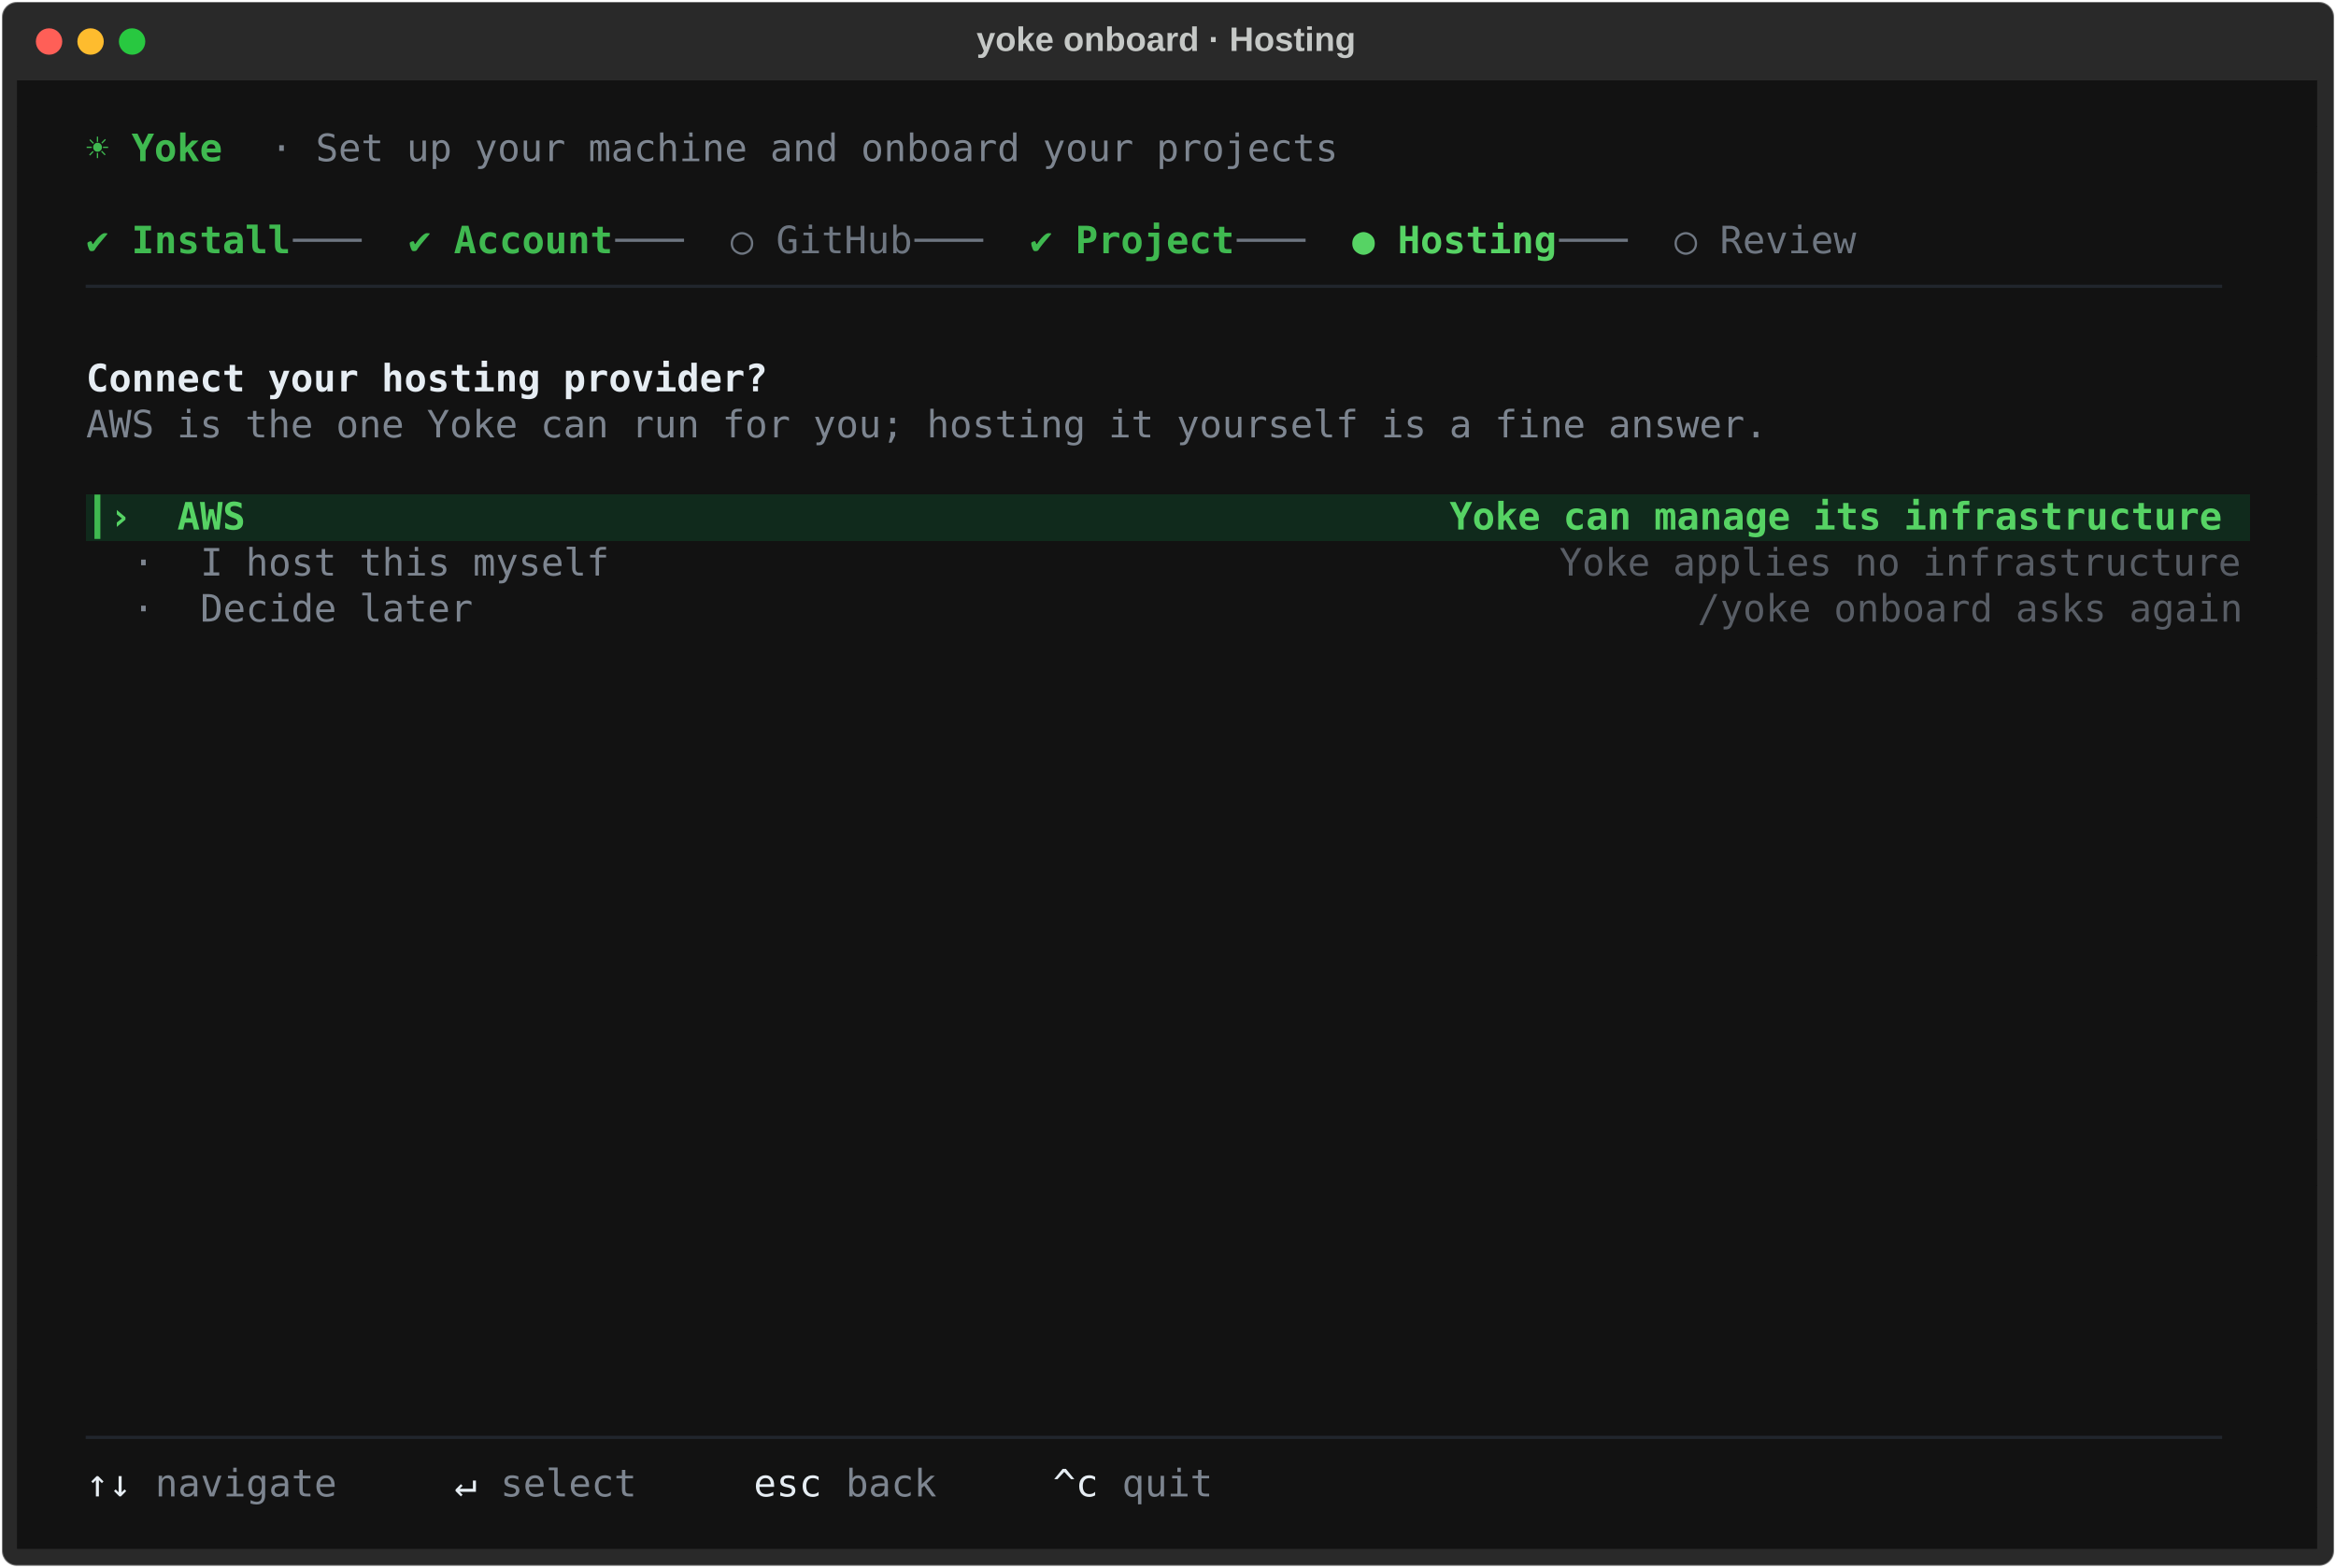
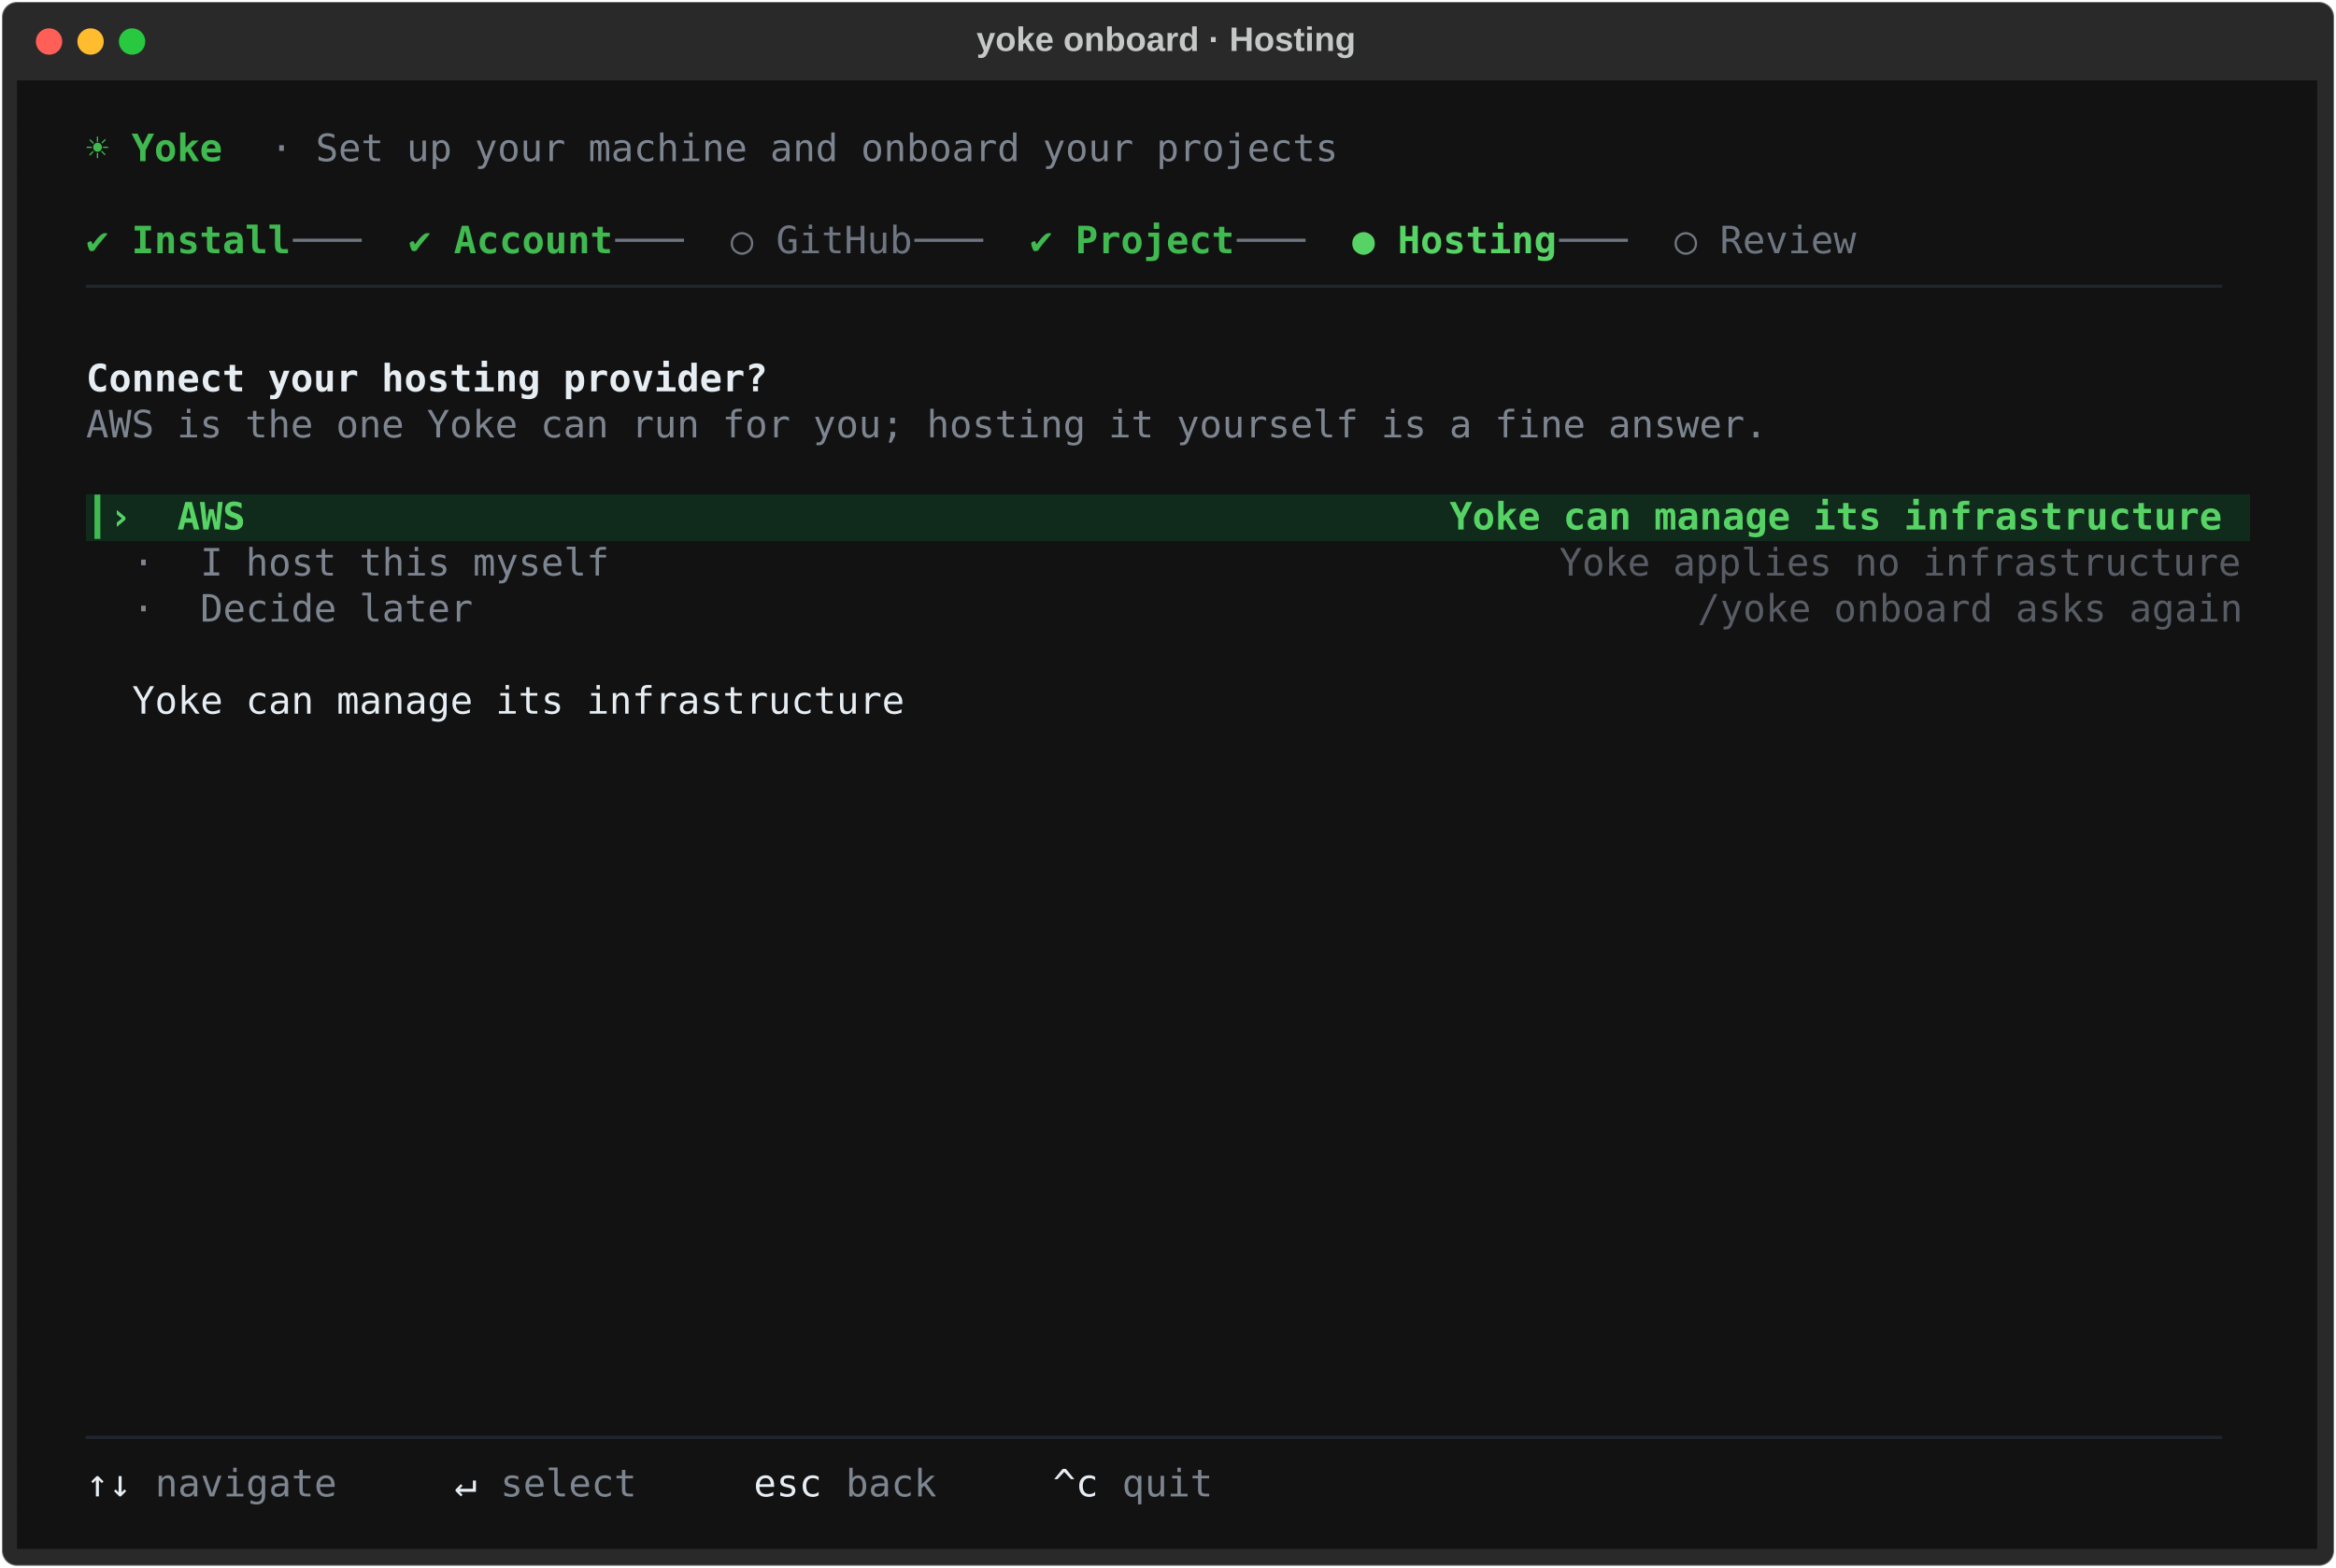
<svg xmlns="http://www.w3.org/2000/svg" class="rich-terminal" viewBox="0 0 1238 830.8">
  <style>

    @font-face {
        font-family: "Fira Code";
        src: local("FiraCode-Regular"),
                url("https://cdnjs.cloudflare.com/ajax/libs/firacode/{{VERSION}}/woff2/FiraCode-Regular.woff2") format("woff2"),
                url("https://cdnjs.cloudflare.com/ajax/libs/firacode/{{VERSION}}/woff/FiraCode-Regular.woff") format("woff");
        font-style: normal;
        font-weight: 400;
    }
    @font-face {
        font-family: "Fira Code";
        src: local("FiraCode-Bold"),
                url("https://cdnjs.cloudflare.com/ajax/libs/firacode/{{VERSION}}/woff2/FiraCode-Bold.woff2") format("woff2"),
                url("https://cdnjs.cloudflare.com/ajax/libs/firacode/{{VERSION}}/woff/FiraCode-Bold.woff") format("woff");
        font-style: bold;
        font-weight: 700;
    }

    .terminal-YOKE-matrix {
        font-family: Fira Code, monospace;
        font-size: 20px;
        line-height: 24.4px;
        font-variant-east-asian: full-width;
    }

    .terminal-YOKE-title {
        font-size: 18px;
        font-weight: bold;
        font-family: arial;
    }

.terminal-YOKE-r2 { fill: #3fb950;font-weight: bold }
.terminal-YOKE-r3 { fill: #e6edf3 }
.terminal-YOKE-r4 { fill: #7d8590 }
.terminal-YOKE-r5 { fill: #6e7681 }
.terminal-YOKE-r6 { fill: #56d364;font-weight: bold }
.terminal-YOKE-r7 { fill: #21262d }
.terminal-YOKE-r8 { fill: #e6edf3;font-weight: bold }
.terminal-YOKE-r9 { fill: #3fb950 }
.terminal-YOKE-r11 { fill: #585d65 }
    </style>
  <defs>
    <clipPath id="terminal-YOKE-clip-terminal">
      <rect x="0" y="0" width="1219.0" height="779.8" />
    </clipPath>
    <clipPath id="terminal-YOKE-line-0">
      <rect x="0" y="1.5" width="1220" height="24.65" />
    </clipPath>
    <clipPath id="terminal-YOKE-line-1">
      <rect x="0" y="25.9" width="1220" height="24.65" />
    </clipPath>
    <clipPath id="terminal-YOKE-line-2">
      <rect x="0" y="50.3" width="1220" height="24.65" />
    </clipPath>
    <clipPath id="terminal-YOKE-line-3">
      <rect x="0" y="74.7" width="1220" height="24.65" />
    </clipPath>
    <clipPath id="terminal-YOKE-line-4">
      <rect x="0" y="99.1" width="1220" height="24.65" />
    </clipPath>
    <clipPath id="terminal-YOKE-line-5">
      <rect x="0" y="123.5" width="1220" height="24.65" />
    </clipPath>
    <clipPath id="terminal-YOKE-line-6">
      <rect x="0" y="147.9" width="1220" height="24.65" />
    </clipPath>
    <clipPath id="terminal-YOKE-line-7">
      <rect x="0" y="172.3" width="1220" height="24.65" />
    </clipPath>
    <clipPath id="terminal-YOKE-line-8">
      <rect x="0" y="196.7" width="1220" height="24.65" />
    </clipPath>
    <clipPath id="terminal-YOKE-line-9">
      <rect x="0" y="221.1" width="1220" height="24.65" />
    </clipPath>
    <clipPath id="terminal-YOKE-line-10">
      <rect x="0" y="245.5" width="1220" height="24.65" />
    </clipPath>
    <clipPath id="terminal-YOKE-line-11">
      <rect x="0" y="269.9" width="1220" height="24.65" />
    </clipPath>
    <clipPath id="terminal-YOKE-line-12">
      <rect x="0" y="294.3" width="1220" height="24.65" />
    </clipPath>
    <clipPath id="terminal-YOKE-line-13">
      <rect x="0" y="318.7" width="1220" height="24.65" />
    </clipPath>
    <clipPath id="terminal-YOKE-line-14">
      <rect x="0" y="343.1" width="1220" height="24.65" />
    </clipPath>
    <clipPath id="terminal-YOKE-line-15">
      <rect x="0" y="367.5" width="1220" height="24.65" />
    </clipPath>
    <clipPath id="terminal-YOKE-line-16">
      <rect x="0" y="391.9" width="1220" height="24.65" />
    </clipPath>
    <clipPath id="terminal-YOKE-line-17">
      <rect x="0" y="416.3" width="1220" height="24.65" />
    </clipPath>
    <clipPath id="terminal-YOKE-line-18">
      <rect x="0" y="440.7" width="1220" height="24.65" />
    </clipPath>
    <clipPath id="terminal-YOKE-line-19">
      <rect x="0" y="465.1" width="1220" height="24.65" />
    </clipPath>
    <clipPath id="terminal-YOKE-line-20">
      <rect x="0" y="489.5" width="1220" height="24.65" />
    </clipPath>
    <clipPath id="terminal-YOKE-line-21">
      <rect x="0" y="513.9" width="1220" height="24.65" />
    </clipPath>
    <clipPath id="terminal-YOKE-line-22">
      <rect x="0" y="538.3" width="1220" height="24.65" />
    </clipPath>
    <clipPath id="terminal-YOKE-line-23">
      <rect x="0" y="562.7" width="1220" height="24.65" />
    </clipPath>
    <clipPath id="terminal-YOKE-line-24">
      <rect x="0" y="587.1" width="1220" height="24.65" />
    </clipPath>
    <clipPath id="terminal-YOKE-line-25">
      <rect x="0" y="611.5" width="1220" height="24.65" />
    </clipPath>
    <clipPath id="terminal-YOKE-line-26">
      <rect x="0" y="635.9" width="1220" height="24.65" />
    </clipPath>
    <clipPath id="terminal-YOKE-line-27">
      <rect x="0" y="660.3" width="1220" height="24.65" />
    </clipPath>
    <clipPath id="terminal-YOKE-line-28">
      <rect x="0" y="684.7" width="1220" height="24.65" />
    </clipPath>
    <clipPath id="terminal-YOKE-line-29">
      <rect x="0" y="709.1" width="1220" height="24.65" />
    </clipPath>
    <clipPath id="terminal-YOKE-line-30">
      <rect x="0" y="733.5" width="1220" height="24.65" />
    </clipPath>
  </defs>
  <rect fill="#292929" stroke="rgba(255,255,255,0.35)" stroke-width="1" x="1" y="1" width="1236" height="828.8" rx="8" />
  <text class="terminal-YOKE-title" fill="#c5c8c6" text-anchor="middle" x="618" y="27">yoke onboard · Hosting</text>
  <g transform="translate(26,22)">
    <circle cx="0" cy="0" r="7" fill="#ff5f57" />
    <circle cx="22" cy="0" r="7" fill="#febc2e" />
    <circle cx="44" cy="0" r="7" fill="#28c840" />
  </g>
  <g transform="translate(9, 41)" clip-path="url(#terminal-YOKE-clip-terminal)">
    <rect fill="#121212" x="0" y="1.5" width="1220" height="24.65" shape-rendering="crispEdges" />
    <rect fill="#121212" x="0" y="25.9" width="36.6" height="24.65" shape-rendering="crispEdges" />
    <rect fill="#121212" x="36.6" y="25.9" width="73.2" height="24.65" shape-rendering="crispEdges" />
    <rect fill="#121212" x="109.8" y="25.9" width="24.4" height="24.65" shape-rendering="crispEdges" />
    <rect fill="#121212" x="134.2" y="25.9" width="573.4" height="24.65" shape-rendering="crispEdges" />
    <rect fill="#121212" x="707.6" y="25.9" width="512.4" height="24.65" shape-rendering="crispEdges" />
    <rect fill="#121212" x="0" y="50.3" width="1220" height="24.65" shape-rendering="crispEdges" />
    <rect fill="#121212" x="0" y="74.7" width="36.6" height="24.65" shape-rendering="crispEdges" />
    <rect fill="#121212" x="36.6" y="74.7" width="109.8" height="24.65" shape-rendering="crispEdges" />
    <rect fill="#121212" x="146.4" y="74.7" width="61" height="24.65" shape-rendering="crispEdges" />
    <rect fill="#121212" x="207.4" y="74.7" width="109.8" height="24.65" shape-rendering="crispEdges" />
    <rect fill="#121212" x="317.2" y="74.7" width="61" height="24.65" shape-rendering="crispEdges" />
    <rect fill="#121212" x="378.2" y="74.7" width="97.6" height="24.65" shape-rendering="crispEdges" />
    <rect fill="#121212" x="475.8" y="74.7" width="61" height="24.65" shape-rendering="crispEdges" />
    <rect fill="#121212" x="536.8" y="74.7" width="109.8" height="24.65" shape-rendering="crispEdges" />
    <rect fill="#121212" x="646.6" y="74.7" width="61" height="24.65" shape-rendering="crispEdges" />
    <rect fill="#121212" x="707.6" y="74.7" width="109.8" height="24.65" shape-rendering="crispEdges" />
    <rect fill="#121212" x="817.4" y="74.7" width="61" height="24.65" shape-rendering="crispEdges" />
    <rect fill="#121212" x="878.4" y="74.7" width="97.6" height="24.65" shape-rendering="crispEdges" />
    <rect fill="#121212" x="976" y="74.7" width="244" height="24.65" shape-rendering="crispEdges" />
    <rect fill="#121212" x="0" y="99.1" width="36.6" height="24.65" shape-rendering="crispEdges" />
    <rect fill="#121212" x="36.6" y="99.1" width="1146.8" height="24.65" shape-rendering="crispEdges" />
    <rect fill="#121212" x="1183.4" y="99.1" width="36.6" height="24.65" shape-rendering="crispEdges" />
    <rect fill="#121212" x="0" y="123.5" width="1220" height="24.65" shape-rendering="crispEdges" />
    <rect fill="#121212" x="0" y="147.9" width="36.6" height="24.65" shape-rendering="crispEdges" />
    <rect fill="#121212" x="36.6" y="147.9" width="366" height="24.65" shape-rendering="crispEdges" />
    <rect fill="#121212" x="402.6" y="147.9" width="817.4" height="24.65" shape-rendering="crispEdges" />
    <rect fill="#121212" x="0" y="172.3" width="36.6" height="24.65" shape-rendering="crispEdges" />
    <rect fill="#121212" x="36.6" y="172.3" width="902.8" height="24.65" shape-rendering="crispEdges" />
    <rect fill="#121212" x="939.4" y="172.3" width="244" height="24.65" shape-rendering="crispEdges" />
    <rect fill="#121212" x="1183.4" y="172.3" width="36.6" height="24.65" shape-rendering="crispEdges" />
    <rect fill="#121212" x="0" y="196.7" width="36.6" height="24.65" shape-rendering="crispEdges" />
    <rect fill="#121212" x="36.6" y="196.7" width="0" height="24.65" shape-rendering="crispEdges" />
    <rect fill="#121212" x="36.6" y="196.7" width="1183.4" height="24.65" shape-rendering="crispEdges" />
    <rect fill="#121212" x="0" y="221.1" width="36.6" height="24.65" shape-rendering="crispEdges" />
    <rect fill="#102a1c" x="36.6" y="221.1" width="12.2" height="24.65" shape-rendering="crispEdges" />
    <rect fill="#102a1c" x="48.8" y="221.1" width="1134.6" height="24.65" shape-rendering="crispEdges" />
    <rect fill="#121212" x="1183.4" y="221.1" width="36.6" height="24.65" shape-rendering="crispEdges" />
    <rect fill="#121212" x="0" y="245.5" width="36.6" height="24.65" shape-rendering="crispEdges" />
    <rect fill="#121212" x="36.6" y="245.5" width="12.2" height="24.65" shape-rendering="crispEdges" />
    <rect fill="#121212" x="48.8" y="245.5" width="12.2" height="24.65" shape-rendering="crispEdges" />
    <rect fill="#121212" x="61" y="245.5" width="756.4" height="24.65" shape-rendering="crispEdges" />
    <rect fill="#121212" x="817.4" y="245.5" width="366" height="24.65" shape-rendering="crispEdges" />
    <rect fill="#121212" x="1183.4" y="245.5" width="36.6" height="24.65" shape-rendering="crispEdges" />
    <rect fill="#121212" x="0" y="269.9" width="36.6" height="24.65" shape-rendering="crispEdges" />
    <rect fill="#121212" x="36.6" y="269.9" width="12.2" height="24.65" shape-rendering="crispEdges" />
    <rect fill="#121212" x="48.8" y="269.9" width="12.2" height="24.65" shape-rendering="crispEdges" />
    <rect fill="#121212" x="61" y="269.9" width="829.6" height="24.65" shape-rendering="crispEdges" />
    <rect fill="#121212" x="890.6" y="269.9" width="292.8" height="24.65" shape-rendering="crispEdges" />
    <rect fill="#121212" x="1183.4" y="269.9" width="36.6" height="24.65" shape-rendering="crispEdges" />
    <rect fill="#121212" x="0" y="294.3" width="36.6" height="24.65" shape-rendering="crispEdges" />
-     <rect fill="#121212" x="36.6" y="294.3" width="1183.4" height="24.65" shape-rendering="crispEdges" />
+     <rect fill="#121212" x="36.6" y="294.3" width="1146.8" height="24.65" shape-rendering="crispEdges" />
+     <rect fill="#121212" x="1183.4" y="294.3" width="36.6" height="24.65" shape-rendering="crispEdges" />
    <rect fill="#121212" x="0" y="318.7" width="36.6" height="24.65" shape-rendering="crispEdges" />
-     <rect fill="#121212" x="36.6" y="318.7" width="1183.4" height="24.65" shape-rendering="crispEdges" />
+     <rect fill="#121212" x="36.6" y="318.7" width="24.4" height="24.65" shape-rendering="crispEdges" />
+     <rect fill="#121212" x="61" y="318.7" width="414.8" height="24.65" shape-rendering="crispEdges" />
+     <rect fill="#121212" x="475.8" y="318.7" width="671" height="24.65" shape-rendering="crispEdges" />
+     <rect fill="#121212" x="1146.8" y="318.7" width="36.6" height="24.65" shape-rendering="crispEdges" />
+     <rect fill="#121212" x="1183.4" y="318.7" width="36.6" height="24.65" shape-rendering="crispEdges" />
    <rect fill="#121212" x="0" y="343.1" width="36.6" height="24.65" shape-rendering="crispEdges" />
    <rect fill="#121212" x="36.6" y="343.1" width="1183.4" height="24.65" shape-rendering="crispEdges" />
    <rect fill="#121212" x="0" y="367.5" width="36.6" height="24.65" shape-rendering="crispEdges" />
    <rect fill="#121212" x="36.6" y="367.5" width="1183.4" height="24.65" shape-rendering="crispEdges" />
    <rect fill="#121212" x="0" y="391.9" width="36.6" height="24.65" shape-rendering="crispEdges" />
    <rect fill="#121212" x="36.6" y="391.9" width="1183.4" height="24.65" shape-rendering="crispEdges" />
    <rect fill="#121212" x="0" y="416.3" width="36.6" height="24.65" shape-rendering="crispEdges" />
    <rect fill="#121212" x="36.6" y="416.3" width="1183.4" height="24.65" shape-rendering="crispEdges" />
    <rect fill="#121212" x="0" y="440.7" width="36.6" height="24.65" shape-rendering="crispEdges" />
    <rect fill="#121212" x="36.6" y="440.7" width="1183.4" height="24.65" shape-rendering="crispEdges" />
    <rect fill="#121212" x="0" y="465.1" width="36.6" height="24.65" shape-rendering="crispEdges" />
    <rect fill="#121212" x="36.6" y="465.1" width="1183.4" height="24.65" shape-rendering="crispEdges" />
    <rect fill="#121212" x="0" y="489.5" width="36.6" height="24.65" shape-rendering="crispEdges" />
    <rect fill="#121212" x="36.6" y="489.5" width="1183.4" height="24.65" shape-rendering="crispEdges" />
    <rect fill="#121212" x="0" y="513.9" width="36.6" height="24.65" shape-rendering="crispEdges" />
    <rect fill="#121212" x="36.6" y="513.9" width="1183.4" height="24.65" shape-rendering="crispEdges" />
    <rect fill="#121212" x="0" y="538.3" width="36.6" height="24.65" shape-rendering="crispEdges" />
    <rect fill="#121212" x="36.6" y="538.3" width="1183.4" height="24.65" shape-rendering="crispEdges" />
    <rect fill="#121212" x="0" y="562.7" width="36.6" height="24.65" shape-rendering="crispEdges" />
    <rect fill="#121212" x="36.6" y="562.7" width="1183.4" height="24.65" shape-rendering="crispEdges" />
    <rect fill="#121212" x="0" y="587.1" width="36.6" height="24.65" shape-rendering="crispEdges" />
    <rect fill="#121212" x="36.6" y="587.1" width="1183.4" height="24.65" shape-rendering="crispEdges" />
    <rect fill="#121212" x="0" y="611.5" width="36.6" height="24.65" shape-rendering="crispEdges" />
    <rect fill="#121212" x="36.6" y="611.5" width="1183.4" height="24.65" shape-rendering="crispEdges" />
    <rect fill="#121212" x="0" y="635.9" width="36.6" height="24.65" shape-rendering="crispEdges" />
    <rect fill="#121212" x="36.6" y="635.9" width="1183.4" height="24.65" shape-rendering="crispEdges" />
    <rect fill="#121212" x="0" y="660.3" width="36.6" height="24.65" shape-rendering="crispEdges" />
    <rect fill="#121212" x="36.6" y="660.3" width="1183.4" height="24.65" shape-rendering="crispEdges" />
    <rect fill="#121212" x="0" y="684.7" width="36.6" height="24.65" shape-rendering="crispEdges" />
    <rect fill="#121212" x="36.6" y="684.7" width="1183.4" height="24.65" shape-rendering="crispEdges" />
    <rect fill="#121212" x="0" y="709.1" width="36.6" height="24.65" shape-rendering="crispEdges" />
    <rect fill="#121212" x="36.6" y="709.1" width="1146.8" height="24.65" shape-rendering="crispEdges" />
    <rect fill="#121212" x="1183.4" y="709.1" width="36.6" height="24.65" shape-rendering="crispEdges" />
    <rect fill="#121212" x="0" y="733.5" width="36.6" height="24.65" shape-rendering="crispEdges" />
    <rect fill="#121212" x="36.6" y="733.5" width="24.4" height="24.65" shape-rendering="crispEdges" />
    <rect fill="#121212" x="61" y="733.5" width="12.2" height="24.65" shape-rendering="crispEdges" />
    <rect fill="#121212" x="73.2" y="733.5" width="97.6" height="24.65" shape-rendering="crispEdges" />
    <rect fill="#121212" x="170.8" y="733.5" width="61" height="24.65" shape-rendering="crispEdges" />
    <rect fill="#121212" x="231.8" y="733.5" width="12.2" height="24.65" shape-rendering="crispEdges" />
    <rect fill="#121212" x="244" y="733.5" width="12.2" height="24.65" shape-rendering="crispEdges" />
    <rect fill="#121212" x="256.2" y="733.5" width="73.2" height="24.65" shape-rendering="crispEdges" />
    <rect fill="#121212" x="329.4" y="733.5" width="61" height="24.65" shape-rendering="crispEdges" />
    <rect fill="#121212" x="390.4" y="733.5" width="36.6" height="24.65" shape-rendering="crispEdges" />
    <rect fill="#121212" x="427" y="733.5" width="12.2" height="24.65" shape-rendering="crispEdges" />
    <rect fill="#121212" x="439.2" y="733.5" width="48.8" height="24.65" shape-rendering="crispEdges" />
    <rect fill="#121212" x="488" y="733.5" width="61" height="24.65" shape-rendering="crispEdges" />
    <rect fill="#121212" x="549" y="733.5" width="24.4" height="24.65" shape-rendering="crispEdges" />
    <rect fill="#121212" x="573.4" y="733.5" width="12.2" height="24.65" shape-rendering="crispEdges" />
    <rect fill="#121212" x="585.6" y="733.5" width="48.8" height="24.65" shape-rendering="crispEdges" />
    <rect fill="#121212" x="634.4" y="733.5" width="585.6" height="24.65" shape-rendering="crispEdges" />
    <rect fill="#121212" x="0" y="757.9" width="1220" height="24.65" shape-rendering="crispEdges" />
    <g class="terminal-YOKE-matrix">
      <text class="terminal-YOKE-r2" x="36.6" y="44.4" textLength="73.2" clip-path="url(#terminal-YOKE-line-1)">☀ Yoke</text>
      <text class="terminal-YOKE-r4" x="134.2" y="44.4" textLength="573.4" clip-path="url(#terminal-YOKE-line-1)">· Set up your machine and onboard your projects</text>
      <text class="terminal-YOKE-r2" x="36.6" y="93.2" textLength="109.8" clip-path="url(#terminal-YOKE-line-3)">✔ Install</text>
      <text class="terminal-YOKE-r5" x="146.4" y="93.2" textLength="61" clip-path="url(#terminal-YOKE-line-3)"> ─── </text>
      <text class="terminal-YOKE-r2" x="207.4" y="93.2" textLength="109.8" clip-path="url(#terminal-YOKE-line-3)">✔ Account</text>
      <text class="terminal-YOKE-r5" x="317.2" y="93.2" textLength="61" clip-path="url(#terminal-YOKE-line-3)"> ─── </text>
      <text class="terminal-YOKE-r5" x="378.2" y="93.2" textLength="97.6" clip-path="url(#terminal-YOKE-line-3)">○ GitHub</text>
      <text class="terminal-YOKE-r5" x="475.8" y="93.2" textLength="61" clip-path="url(#terminal-YOKE-line-3)"> ─── </text>
      <text class="terminal-YOKE-r2" x="536.8" y="93.2" textLength="109.8" clip-path="url(#terminal-YOKE-line-3)">✔ Project</text>
      <text class="terminal-YOKE-r5" x="646.6" y="93.2" textLength="61" clip-path="url(#terminal-YOKE-line-3)"> ─── </text>
      <text class="terminal-YOKE-r6" x="707.6" y="93.2" textLength="109.8" clip-path="url(#terminal-YOKE-line-3)">● Hosting</text>
      <text class="terminal-YOKE-r5" x="817.4" y="93.2" textLength="61" clip-path="url(#terminal-YOKE-line-3)"> ─── </text>
      <text class="terminal-YOKE-r5" x="878.4" y="93.2" textLength="97.6" clip-path="url(#terminal-YOKE-line-3)">○ Review</text>
      <text class="terminal-YOKE-r7" x="36.6" y="117.6" textLength="1146.8" clip-path="url(#terminal-YOKE-line-4)">──────────────────────────────────────────────────────────────────────────────────────────────</text>
      <text class="terminal-YOKE-r8" x="36.6" y="166.4" textLength="366" clip-path="url(#terminal-YOKE-line-6)">Connect your hosting provider?</text>
      <text class="terminal-YOKE-r4" x="36.6" y="190.8" textLength="902.8" clip-path="url(#terminal-YOKE-line-7)">AWS is the one Yoke can run for you; hosting it yourself is a fine answer.</text>
      <text class="terminal-YOKE-r9" x="36.6" y="239.6" textLength="12.2" clip-path="url(#terminal-YOKE-line-9)">┃</text>
      <text class="terminal-YOKE-r6" x="48.8" y="239.6" textLength="1134.6" clip-path="url(#terminal-YOKE-line-9)">›  AWS                                                     Yoke can manage its infrastructure</text>
      <text class="terminal-YOKE-r4" x="61" y="264" textLength="756.4" clip-path="url(#terminal-YOKE-line-10)">·  I host this myself                                         </text>
      <text class="terminal-YOKE-r11" x="817.4" y="264" textLength="366" clip-path="url(#terminal-YOKE-line-10)">Yoke applies no infrastructure</text>
      <text class="terminal-YOKE-r4" x="61" y="288.4" textLength="829.6" clip-path="url(#terminal-YOKE-line-11)">·  Decide later                                                     </text>
      <text class="terminal-YOKE-r11" x="890.6" y="288.4" textLength="292.8" clip-path="url(#terminal-YOKE-line-11)">/yoke onboard asks again</text>
+       <text class="terminal-YOKE-r3" x="61" y="337.2" textLength="414.8" clip-path="url(#terminal-YOKE-line-13)">Yoke can manage its infrastructure</text>
      <text class="terminal-YOKE-r7" x="36.6" y="727.6" textLength="1146.8" clip-path="url(#terminal-YOKE-line-29)">──────────────────────────────────────────────────────────────────────────────────────────────</text>
      <text class="terminal-YOKE-r3" x="36.6" y="752" textLength="24.4" clip-path="url(#terminal-YOKE-line-30)">↑↓</text>
      <text class="terminal-YOKE-r4" x="73.2" y="752" textLength="97.6" clip-path="url(#terminal-YOKE-line-30)">navigate</text>
      <text class="terminal-YOKE-r3" x="231.8" y="752" textLength="12.2" clip-path="url(#terminal-YOKE-line-30)">↵</text>
      <text class="terminal-YOKE-r4" x="256.2" y="752" textLength="73.2" clip-path="url(#terminal-YOKE-line-30)">select</text>
      <text class="terminal-YOKE-r3" x="390.4" y="752" textLength="36.6" clip-path="url(#terminal-YOKE-line-30)">esc</text>
      <text class="terminal-YOKE-r4" x="439.2" y="752" textLength="48.8" clip-path="url(#terminal-YOKE-line-30)">back</text>
      <text class="terminal-YOKE-r3" x="549" y="752" textLength="24.4" clip-path="url(#terminal-YOKE-line-30)">^c</text>
      <text class="terminal-YOKE-r4" x="585.6" y="752" textLength="48.8" clip-path="url(#terminal-YOKE-line-30)">quit</text>
    </g>
  </g>
</svg>
